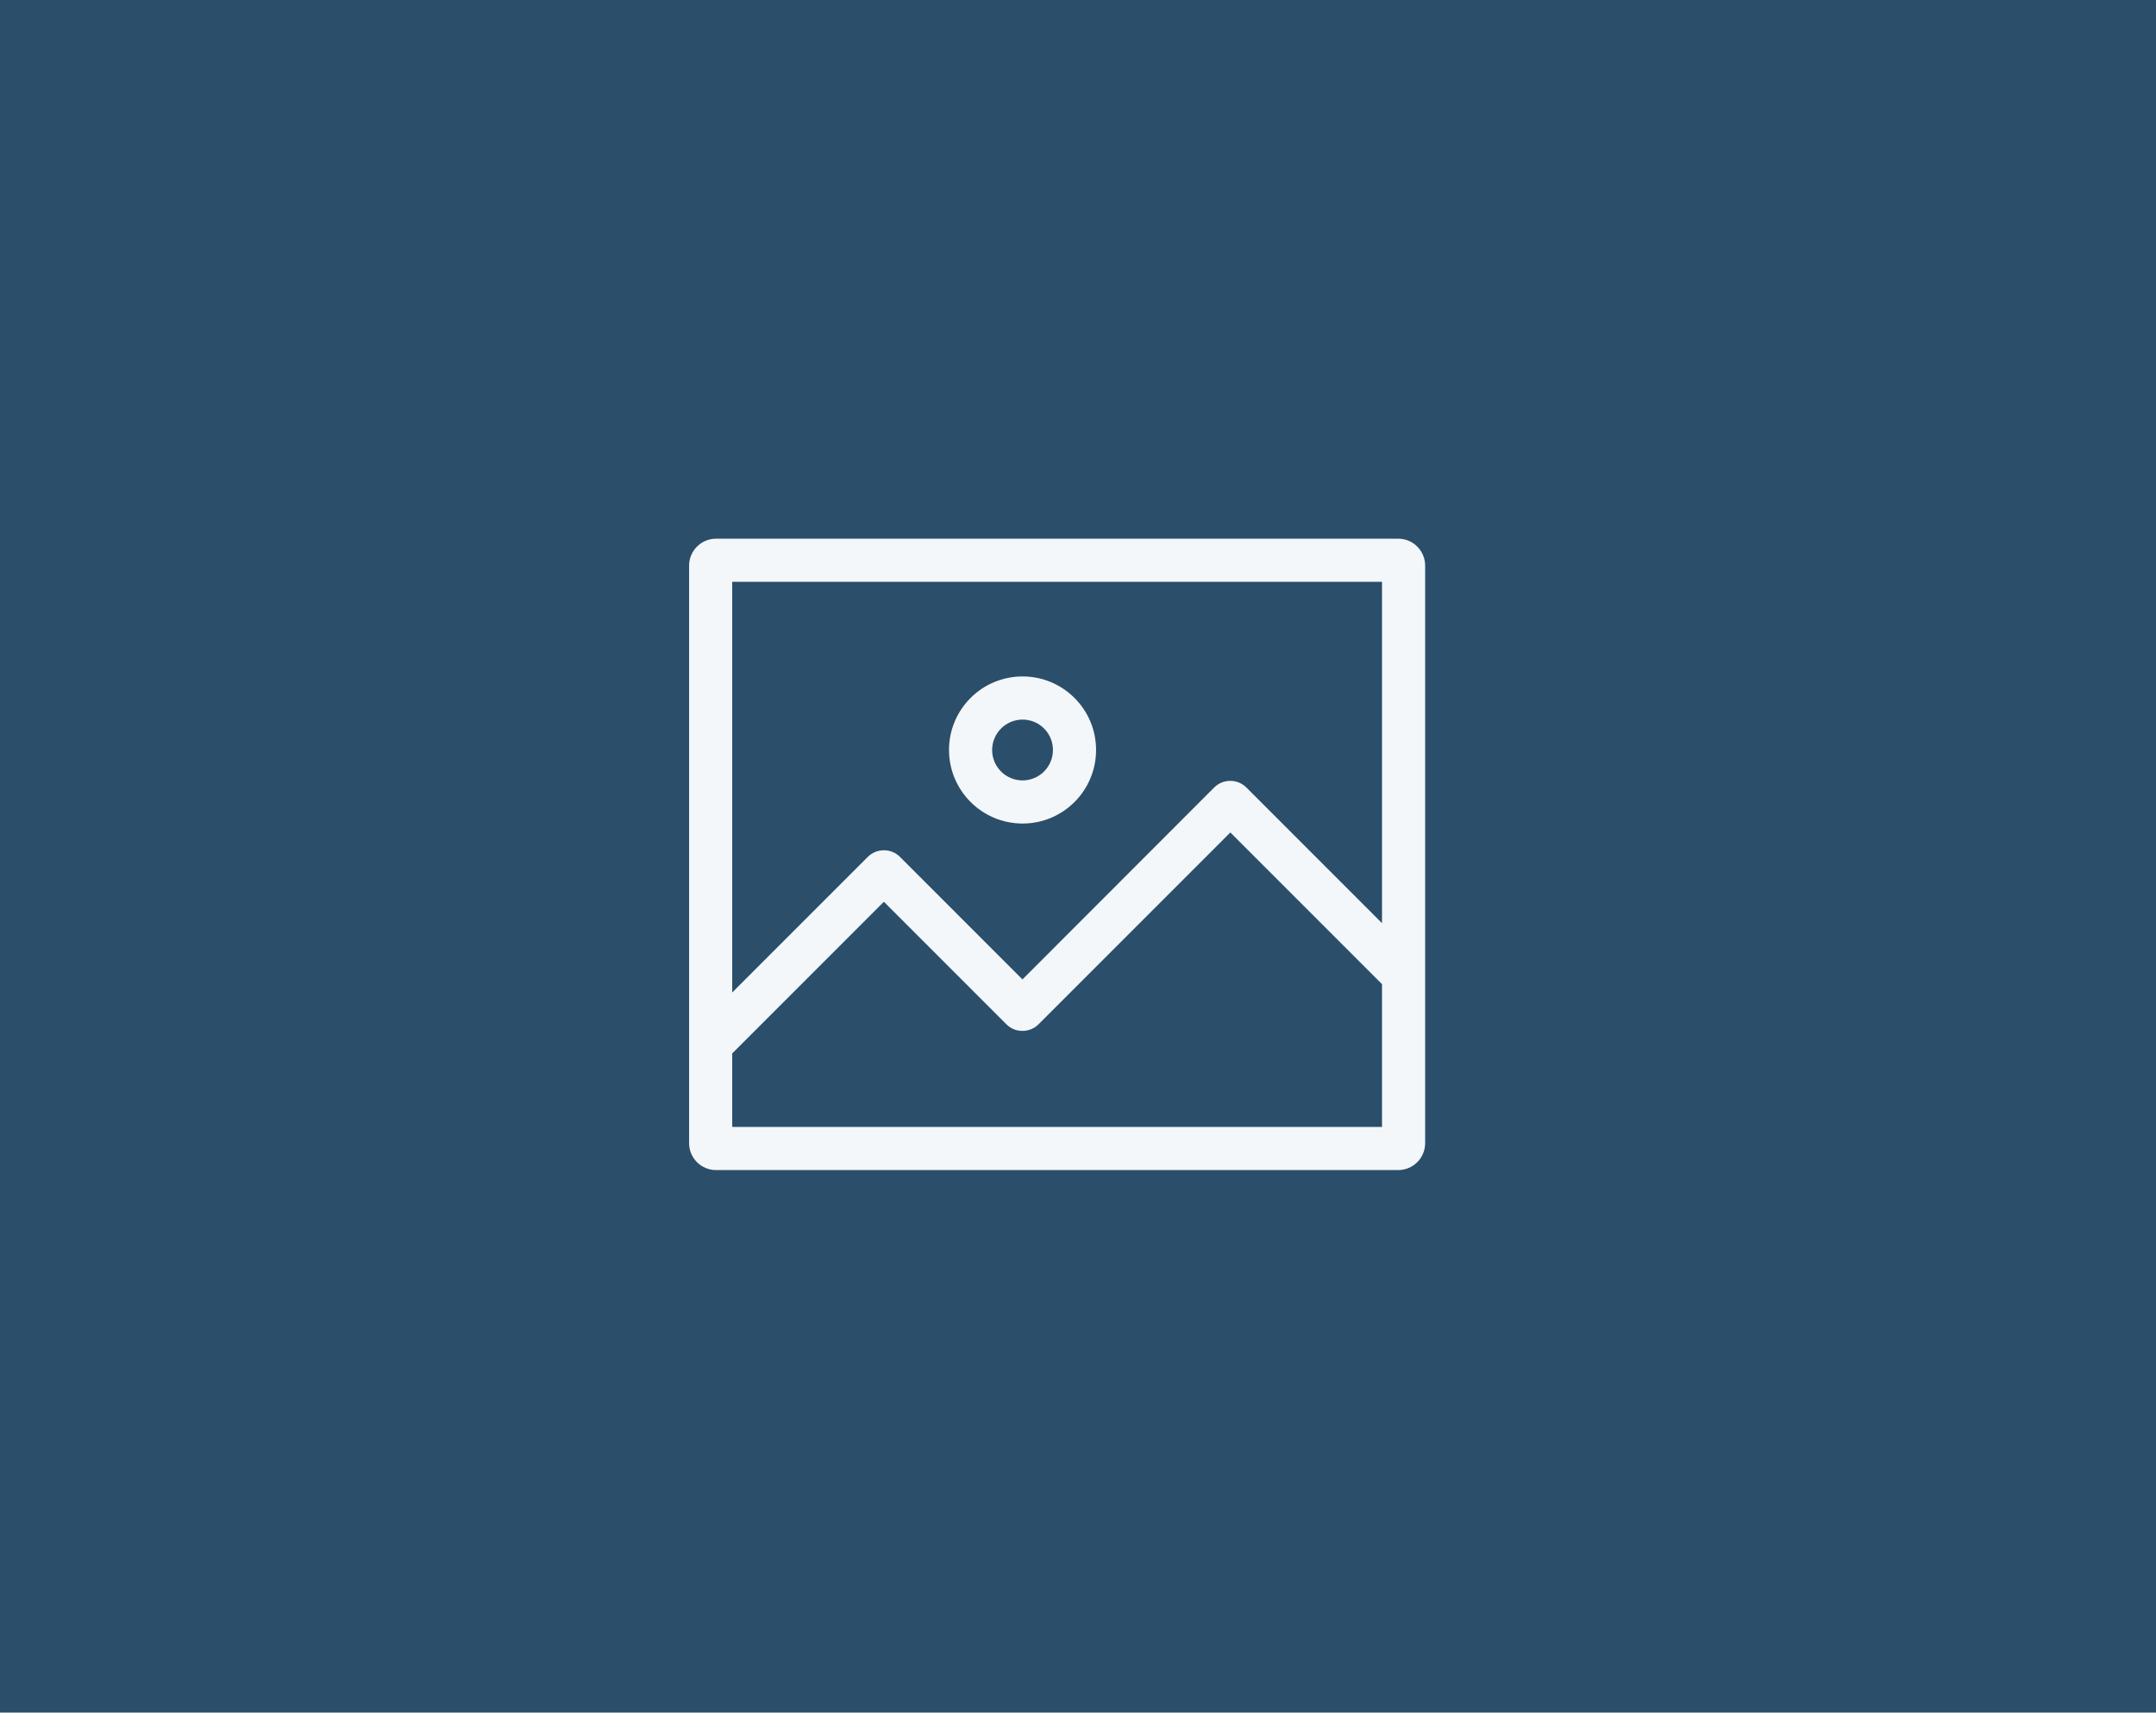
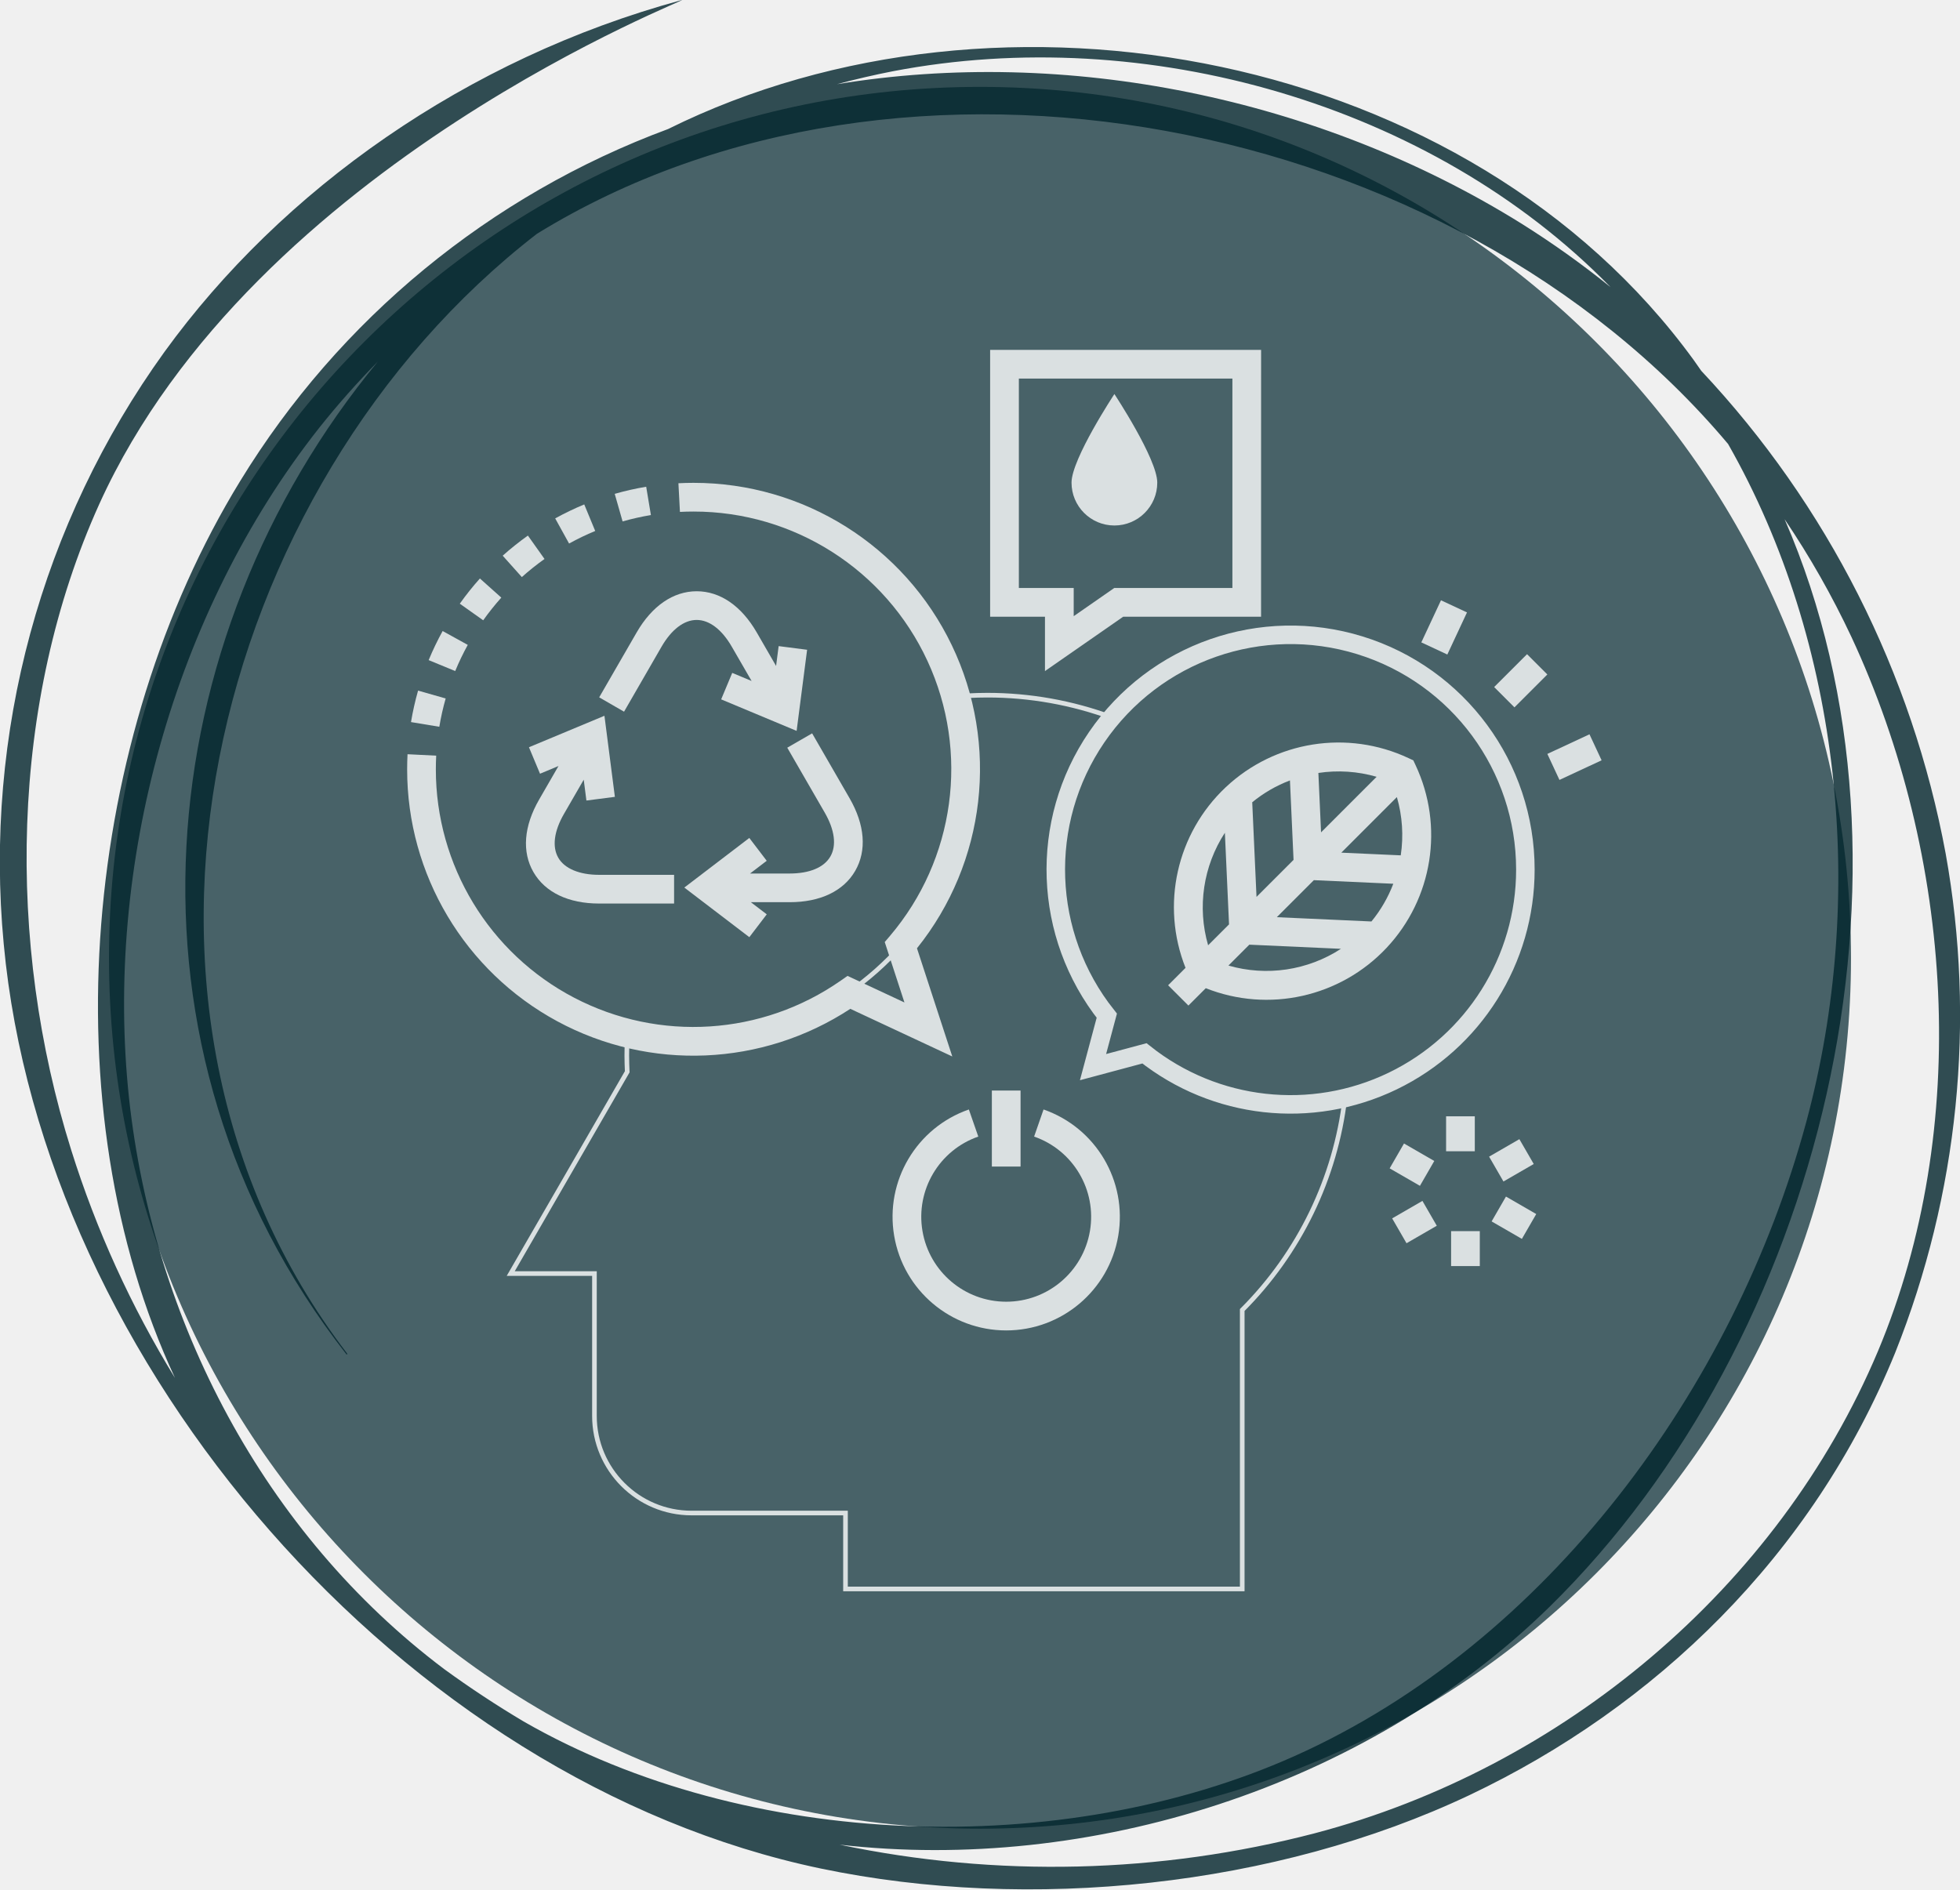
- <svg xmlns="http://www.w3.org/2000/svg" width="413" height="328" viewBox="0 0 413 328">
-   <g id="Grupo_787" data-name="Grupo 787" transform="translate(-9579 -1987)">
-     <rect id="Rectángulo_150" data-name="Rectángulo 150" width="413" height="328" transform="translate(9579 1987)" fill="#2b4e6a" />
-     <g id="photo" transform="translate(9711 2053.176)">
-       <path id="Trazado_526" data-name="Trazado 526" d="M194.872,160.972A14.086,14.086,0,1,0,180.8,146.9,14.1,14.1,0,0,0,194.872,160.972Zm0-19.911a5.825,5.825,0,1,1-5.811,5.838A5.841,5.841,0,0,1,194.872,141.062Z" transform="translate(-131.009 -69.418)" fill="#f3f7fa" />
-       <path id="Trazado_527" data-name="Trazado 527" d="M135.85,37H5.15A5.16,5.16,0,0,0,0,42.15V152.774a5.16,5.16,0,0,0,5.15,5.15h130.7a5.16,5.16,0,0,0,5.15-5.15V42.15A5.16,5.16,0,0,0,135.85,37Zm-3.112,8.262v65.378l-26-26a4.372,4.372,0,0,0-6.141,0L63.863,121.407,40.4,97.944a4.285,4.285,0,0,0-3.084-1.267,4.332,4.332,0,0,0-3.084,1.267L8.262,123.913V45.262ZM8.262,149.662V135.59l29.054-29.054L60.779,130a4.285,4.285,0,0,0,3.084,1.267A4.332,4.332,0,0,0,66.947,130l36.737-36.737,29.054,29.054v27.346H8.262Z" fill="#f3f7fa" />
+ <svg xmlns="http://www.w3.org/2000/svg" width="317.544" height="306.128" viewBox="0 0 317.544 306.128">
+   <g id="Grupo_623" data-name="Grupo 623" transform="translate(-1012.332 -79.988)">
+     <circle id="Elipse_1" data-name="Elipse 1" cx="141.113" cy="141.113" r="141.113" transform="translate(1029.991 94.067)" fill="#00252d" opacity="0.7" />
+     <g id="Grupo_11" data-name="Grupo 11" opacity="0.8">
+       <g id="Grupo_8" data-name="Grupo 8">
+         <path id="Trazado_3" data-name="Trazado 3" d="M1259.462,220.891a38.035,38.035,0,0,1-61.715,29.773l-8.332,2.232,2.232-8.334a38.039,38.039,0,1,1,67.815-23.671Z" fill="none" stroke="#fff" stroke-width="3" />
+       </g>
+       <g id="Grupo_9" data-name="Grupo 9">
+         <rect id="Rectángulo_20" data-name="Rectángulo 20" width="4.65" height="5.663" transform="translate(1246.617 260.865)" fill="#fff" />
+         <rect id="Rectángulo_21" data-name="Rectángulo 21" width="4.65" height="5.664" transform="translate(1237.473 269.298) rotate(-60.007)" fill="#fff" />
+         <rect id="Rectángulo_22" data-name="Rectángulo 22" width="5.664" height="4.65" transform="translate(1237.879 277.405) rotate(-30.017)" fill="#fff" />
+         <rect id="Rectángulo_23" data-name="Rectángulo 23" width="4.65" height="5.663" transform="translate(1247.428 279.47)" fill="#fff" />
+         <rect id="Rectángulo_24" data-name="Rectángulo 24" width="4.65" height="5.663" transform="matrix(0.5, -0.866, 0.866, 0.5, 1253.992, 277.896)" fill="#fff" />
+         <rect id="Rectángulo_25" data-name="Rectángulo 25" width="5.664" height="4.65" transform="translate(1253.585 267.401) rotate(-30.017)" fill="#fff" />
+         <rect id="Rectángulo_26" data-name="Rectángulo 26" width="7.533" height="4.65" transform="matrix(0.423, -0.906, 0.906, 0.423, 1242.604, 184.076)" fill="#fff" />
+         <rect id="Rectángulo_27" data-name="Rectángulo 27" width="7.535" height="4.65" transform="matrix(0.906, -0.422, 0.422, 0.906, 1263.021, 202.147)" fill="#fff" />
+         <path id="Trazado_4" data-name="Trazado 4" d="M1257.694,194.6h0l5.16-5.16.166-.167h0l-1.644-1.644-1.644-1.644-5.329,5.327,3.287,3.289Z" fill="#fff" />
+         <path id="Trazado_5" data-name="Trazado 5" d="M1216.645,136.679h-43.9v43.234h8.885v8.809l12.676-8.809h22.334Zm-4.65,38.584h-19.141l-6.569,4.565v-4.565H1177.4V141.329h34.595Z" fill="#fff" />
+         <path id="Trazado_6" data-name="Trazado 6" d="M1241.665,203.954l-.357-.763-.762-.357a26.674,26.674,0,0,0-36.144,33.978l-2.821,2.82,3.289,3.289,2.815-2.815a26.678,26.678,0,0,0,33.98-36.152Zm-2.394,14.627-9.627-.436,9-9.005A22.124,22.124,0,0,1,1239.271,218.581Zm-24.063-8.6a21.909,21.909,0,0,1,6.112-3.541l.582,12.874-6,6Zm20.151-4.126-9,9-.434-9.625A22.094,22.094,0,0,1,1235.359,205.853Zm-24.582,9.068.674,14.842-3.389,3.388A22.159,22.159,0,0,1,1210.777,214.921Zm.576,21.517,3.385-3.386,14.844.672A22.155,22.155,0,0,1,1211.353,236.438Zm23.171-7.145-15.333-.694,6-6,12.873.583A21.93,21.93,0,0,1,1234.524,229.293Z" fill="#fff" />
+         <path id="Trazado_7" data-name="Trazado 7" d="M1160.893,233.64a46.382,46.382,0,0,0-36.2-75.416q-1.234,0-2.449.065l.247,4.644q1.094-.059,2.2-.058a41.732,41.732,0,0,1,31.822,68.764l-.843.99,3.192,9.789-9.217-4.306-1.1.767a41.721,41.721,0,0,1-65.6-34.241q0-1.113.056-2.209l-4.644-.233q-.062,1.214-.062,2.442a46.372,46.372,0,0,0,71.8,38.813l16.52,7.719Z" fill="#fff" />
+         <path id="Trazado_8" data-name="Trazado 8" d="M1108.763,166.021l-1.776-4.3a46.56,46.56,0,0,0-4.707,2.265l2.249,4.07A41.785,41.785,0,0,1,1108.763,166.021Z" fill="#fff" />
+         <path id="Trazado_9" data-name="Trazado 9" d="M1100.55,170.559l-2.692-3.791a47.13,47.13,0,0,0-4.083,3.258l3.1,3.467A42.285,42.285,0,0,1,1100.55,170.559Z" fill="#fff" />
+         <path id="Trazado_10" data-name="Trazado 10" d="M1117.787,163.443l-.764-4.587a46.222,46.222,0,0,0-5.1,1.149l1.278,4.471A41.351,41.351,0,0,1,1117.787,163.443Z" fill="#fff" />
+         <path id="Trazado_11" data-name="Trazado 11" d="M1093.55,176.82l-3.468-3.1a46.838,46.838,0,0,0-3.257,4.085l3.792,2.69A42.163,42.163,0,0,1,1093.55,176.82Z" fill="#fff" />
+         <path id="Trazado_12" data-name="Trazado 12" d="M1084.537,193.162l-4.472-1.274a46.489,46.489,0,0,0-1.146,5.1l4.588.76A41.479,41.479,0,0,1,1084.537,193.162Z" fill="#fff" />
+         <path id="Trazado_13" data-name="Trazado 13" d="M1088.116,184.481l-4.071-2.247a46.415,46.415,0,0,0-2.264,4.713l4.3,1.773A41.524,41.524,0,0,1,1088.116,184.481Z" fill="#fff" />
+         <path id="Trazado_14" data-name="Trazado 14" d="M1119.5,184.79c1.618-2.8,3.642-4.351,5.7-4.351s4.084,1.545,5.7,4.352l3.2,5.536-3.138-1.31-1.793,4.29,12.225,5.108,1.7-13.144-4.612-.593-.415,3.215-3.133-5.427c-2.485-4.306-5.94-6.677-9.73-6.677h0c-3.789,0-7.244,2.372-9.727,6.676l-6.069,10.513,4.027,2.326Z" fill="#fff" />
+         <path id="Trazado_15" data-name="Trazado 15" d="M1098.758,221.3c1.894,3.282,5.676,5.09,10.648,5.09h12.137v-4.651h-12.137c-3.194,0-5.607-1.007-6.621-2.763-1.028-1.782-.7-4.307.918-7.112l3.2-5.539.434,3.373,4.613-.594-1.691-13.139-12.23,5.1,1.792,4.291,2.993-1.249-3.134,5.431C1097.19,213.847,1096.864,218.024,1098.758,221.3Z" fill="#fff" />
+         <path id="Trazado_16" data-name="Trazado 16" d="M1150.89,221.09c1.894-3.281,1.569-7.459-.917-11.766l-6.066-10.51-4.029,2.324,6.068,10.511c1.62,2.807,1.945,5.334.917,7.116s-3.379,2.761-6.62,2.761l-6.393,0,2.7-2.063-2.82-3.7L1123.2,223.8l10.533,8.039,2.822-3.7-2.579-1.967h6.27C1145.215,226.177,1149,224.37,1150.89,221.09Z" fill="#fff" />
+         <rect id="Rectángulo_28" data-name="Rectángulo 28" width="4.65" height="12.316" transform="translate(1173.025 256.691)" fill="#fff" />
+         <path id="Trazado_17" data-name="Trazado 17" d="M1181.4,259.759l-1.529,4.391a13.76,13.76,0,1,1-9.043,0l-1.529-4.391a18.411,18.411,0,1,0,12.1,0Z" fill="#fff" />
+       </g>
+       <g id="Grupo_10" data-name="Grupo 10">
+         <path id="Trazado_18" data-name="Trazado 18" d="M1185.933,158.189c0-3.84,6.945-14.355,6.945-14.355s6.946,10.515,6.946,14.355a6.945,6.945,0,0,1-13.891,0Z" fill="#fff" />
+       </g>
+       <path id="Trazado_19" data-name="Trazado 19" d="M1221.419,258.935a37.886,37.886,0,0,1-23.672-8.271l-8.332,2.232,2.232-8.334a38,38,0,0,1,.819-48.333,58.226,58.226,0,0,0-20.2-3.6c-1.059,0-2.11.032-3.155.087a46.88,46.88,0,0,1-55.158,55.443c-.045.945-.072,1.9-.072,2.851,0,.886.031,1.762.069,2.641l-8.15,14.125-10.723,18.567h13.562V309.4a15.742,15.742,0,0,0,15.74,15.747h24.933V337.45h64.277v-45.2a58.2,58.2,0,0,0,16.638-34.352A38.108,38.108,0,0,1,1221.419,258.935Z" fill="none" stroke="#fff" stroke-width="0.75" />
    </g>
+     <path id="Trazado_20" data-name="Trazado 20" d="M1319.388,299.133a147.65,147.65,0,0,0,8.17-80.814,155.694,155.694,0,0,0-39.6-78.246c-.4-.567-.785-1.139-1.2-1.712-36.392-50.1-112.356-64.161-166.19-37.464a137.161,137.161,0,0,0-69.311,57.015c-25.508,41.6-31.042,101.406-10.575,145.347a165.037,165.037,0,0,1-16.814-36.931c-10.519-33.491-10.019-72.46,4.564-104.7,25.158-55.447,97.553-82.5,94.282-81.615-34.923,9.511-64.739,30.756-83.744,57a141.3,141.3,0,0,0-26.034,95.93c6.295,68.041,64.648,135.637,132.392,149.81,33.825,7.055,73.595,3.011,105.114-11.918C1280.368,356.63,1305.993,332.1,1319.388,299.133ZM1064.073,149.277a136.6,136.6,0,0,1,9.482-10.71c-37.109,44.876-43.924,111.178-5.111,160.843.1.117.213,0,.117-.121-43.248-56.572-22.164-140.5,30.76-181.417,59.324-36.531,148.18-19.253,192.985,34.06,18.419,32.357,22.486,73.377,12.672,109.818-11.667,43.22-42.05,84.482-82.9,102.771-37.714,16.854-88.663,15.229-124.912-5.6q-6.612-3.93-12.849-8.471c-29.317-22.06-47.154-56.517-51.069-92.42C1029.184,220.31,1040.442,179.179,1064.073,149.277Zm209.2-22.756A149.152,149.152,0,0,0,1258.8,116.2c-32.914-20.491-73.774-28.663-110.856-22.572,3.008-.8,6.036-1.516,9.1-2.106C1197.863,83.7,1244.173,96.733,1273.271,126.521Zm-47.9,250.507a168.316,168.316,0,0,1-77,1.857c40.351,4.618,85.01-9.185,114.985-38.521,44.181-43.338,62.836-119.414,38.1-176.251a141.22,141.22,0,0,1,10.813,19.048c16.545,35.49,19.5,79.58,4.314,115.757C1300.421,337.3,1265.427,366.49,1225.37,377.028Z" fill="#00232b" opacity="0.8" />
  </g>
</svg>
